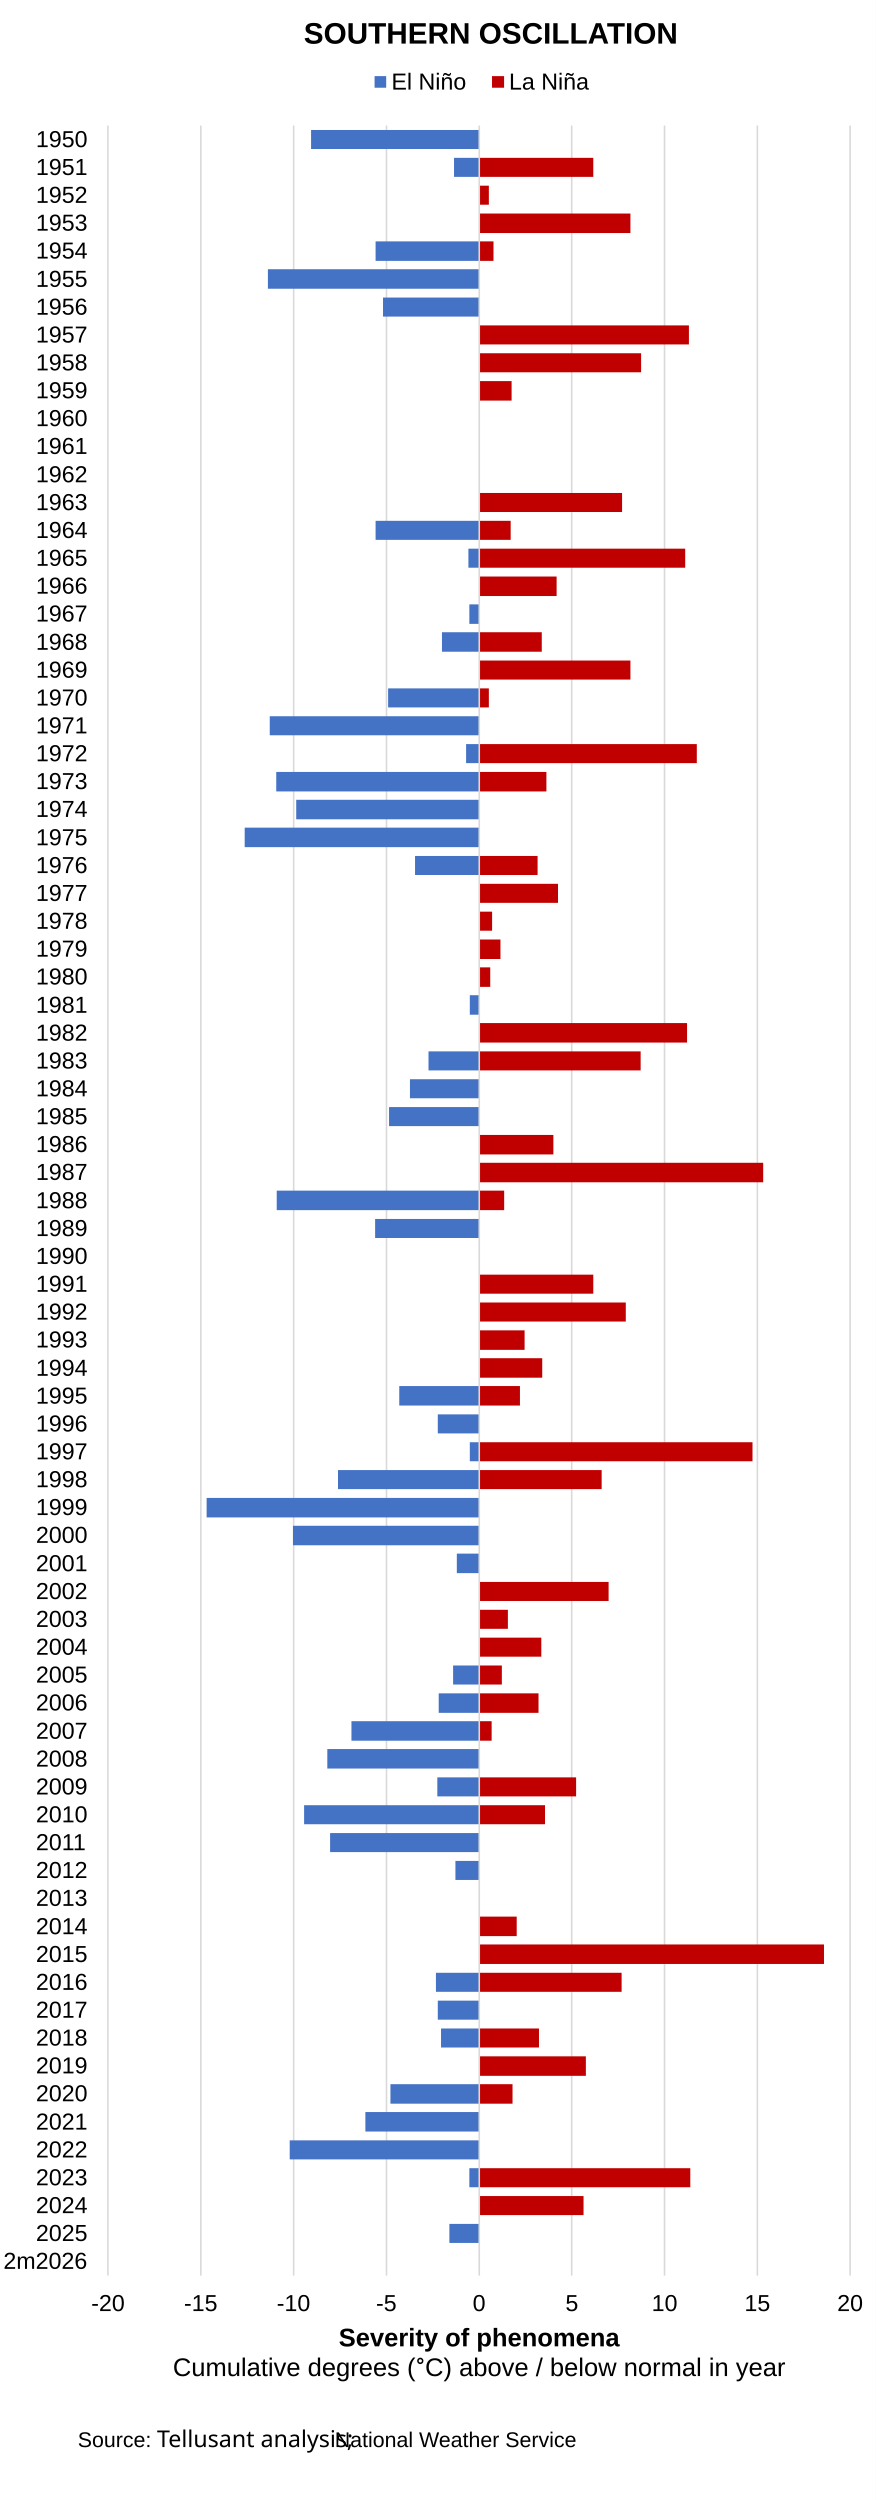
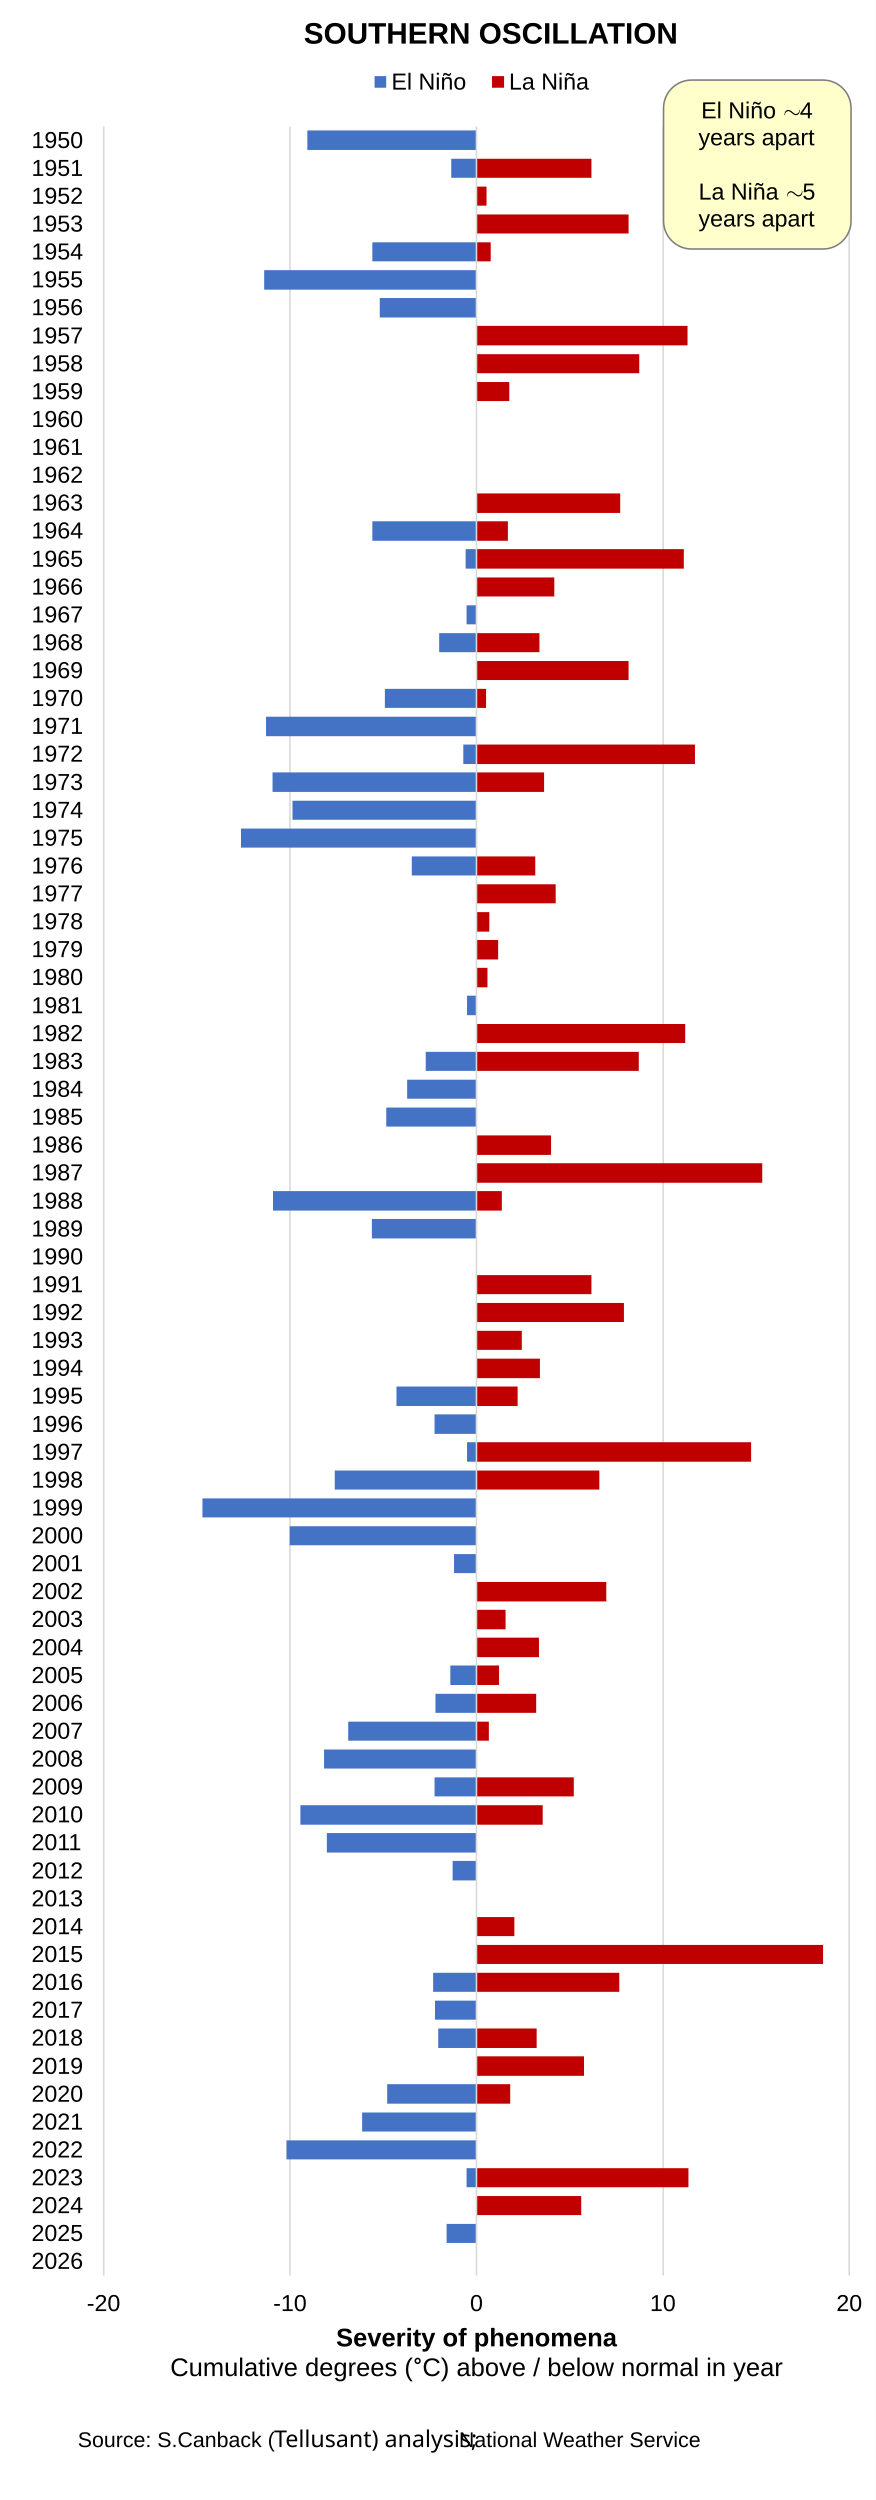
<svg xmlns="http://www.w3.org/2000/svg" width="1887" height="5386" xml:space="preserve" overflow="hidden">
  <defs>
    <clipPath id="clip0">
      <rect x="4306" y="789" width="1887" height="5386" />
    </clipPath>
  </defs>
  <g clip-path="url(#clip0)" transform="translate(-4306 -789)">
    <rect x="4306" y="789" width="1887" height="5386" fill="#FFFFFF" />
    <g>
-       <path d="M4538.5 1059.5 4538.5 5691.5M4738.66 1059.5 4738.66 5691.5M4938.66 1059.5 4938.66 5691.5M5138.67 1059.5 5138.67 5691.5M5537.68 1059.5 5537.68 5691.5M5737.69 1059.5 5737.69 5691.5M5937.69 1059.5 5937.69 5691.5M6137.5 1059.5 6137.5 5691.5" stroke="#D9D9D9" stroke-width="3.438" stroke-linejoin="round" stroke-miterlimit="10" fill="none" />
-     </g>
-     <g>
-       <path d="M5563.18 5561.18 5338.18 5561.18 5338.18 5520.18 5563.18 5520.18ZM5793.19 5501.18 5338.18 5501.18 5338.18 5460.18 5793.19 5460.18ZM5410.18 5321.17 5338.18 5321.17 5338.18 5279.17 5410.18 5279.17ZM5568.18 5261.17 5338.18 5261.17 5338.18 5219.17 5568.18 5219.17ZM5467.18 5200.17 5338.18 5200.17 5338.18 5159.17 5467.18 5159.17ZM5645.19 5080.17 5338.18 5080.17 5338.18 5039.17 5645.19 5039.17ZM6081.2 5020.16 5338.18 5020.16 5338.18 4978.16 6081.2 4978.16ZM5419.18 4960.16 5338.18 4960.16 5338.18 4918.16 5419.18 4918.16ZM5480.18 4719.15 5338.18 4719.15 5338.18 4678.15 5480.18 4678.15ZM5547.18 4659.15 5338.18 4659.15 5338.18 4618.15 5547.18 4618.15ZM5365.18 4539.15 5338.18 4539.15 5338.18 4497.15 5365.18 4497.15ZM5466.18 4479.15 5338.18 4479.15 5338.18 4437.15 5466.18 4437.15ZM5387.18 4418.15 5338.18 4418.15 5338.18 4377.14 5387.18 4377.14ZM5472.18 4358.14 5338.18 4358.14 5338.18 4317.14 5472.18 4317.14ZM5400.18 4298.14 5338.18 4298.14 5338.18 4257.14 5400.18 4257.14ZM5617.18 4238.14 5338.18 4238.14 5338.18 4197.14 5617.18 4197.14ZM5602.18 3997.13 5338.18 3997.13 5338.18 3956.13 5602.18 3956.13ZM5927.19 3937.13 5338.18 3937.13 5338.18 3896.13 5927.19 3896.13ZM5426.18 3817.12 5338.18 3817.12 5338.18 3775.12 5426.18 3775.12ZM5474.18 3757.12 5338.18 3757.12 5338.18 3715.12 5474.18 3715.12ZM5436.18 3697.12 5338.18 3697.12 5338.18 3655.12 5436.18 3655.12ZM5654.19 3636.12 5338.18 3636.12 5338.18 3595.12 5654.19 3595.12ZM5584.18 3576.12 5338.18 3576.12 5338.18 3535.12 5584.18 3535.12ZM5392.18 3396.11 5338.18 3396.11 5338.18 3354.11 5392.18 3354.11ZM5950.2 3336.11 5338.18 3336.11 5338.18 3294.11 5950.2 3294.11ZM5498.18 3276.11 5338.18 3276.11 5338.18 3234.11 5498.18 3234.11ZM5686.19 3095.1 5338.18 3095.1 5338.18 3054.1 5686.19 3054.1ZM5786.19 3035.1 5338.18 3035.1 5338.18 2993.1 5786.19 2993.1ZM5362.18 2915.1 5338.18 2915.1 5338.18 2873.09 5362.18 2873.09ZM5384.18 2855.09 5338.18 2855.09 5338.18 2813.09 5384.18 2813.09ZM5366.18 2794.09 5338.18 2794.09 5338.18 2753.09 5366.18 2753.09ZM5508.18 2734.09 5338.18 2734.09 5338.18 2693.09 5508.18 2693.09ZM5464.18 2674.09 5338.18 2674.09 5338.18 2633.09 5464.18 2633.09ZM5483.18 2494.08 5338.18 2494.08 5338.18 2452.08 5483.18 2452.08ZM5807.19 2433.08 5338.18 2433.08 5338.18 2392.08 5807.19 2392.08ZM5359.18 2313.08 5338.18 2313.08 5338.18 2272.07 5359.18 2272.07ZM5664.19 2253.07 5338.18 2253.07 5338.18 2212.07 5664.19 2212.07ZM5473.18 2193.07 5338.18 2193.07 5338.18 2151.07 5473.18 2151.07ZM5505.18 2073.07 5338.18 2073.07 5338.18 2031.07 5505.18 2031.07ZM5782.19 2012.07 5338.18 2012.07 5338.18 1971.06 5782.19 1971.06ZM5406.18 1952.06 5338.18 1952.06 5338.18 1911.06 5406.18 1911.06ZM5646.19 1892.06 5338.18 1892.06 5338.18 1851.06 5646.19 1851.06ZM5408.18 1652.05 5338.18 1652.05 5338.18 1610.05 5408.18 1610.05ZM5687.19 1591.05 5338.18 1591.05 5338.18 1550.05 5687.19 1550.05ZM5790.19 1531.05 5338.18 1531.05 5338.18 1490.05 5790.19 1490.05ZM5369.18 1351.04 5338.18 1351.04 5338.18 1309.04 5369.18 1309.04ZM5664.19 1291.04 5338.18 1291.04 5338.18 1249.04 5664.19 1249.04ZM5359.18 1230.04 5338.18 1230.04 5338.18 1189.04 5359.18 1189.04ZM5584.18 1170.04 5338.18 1170.04 5338.18 1129.04 5584.18 1129.04Z" fill="#C00000" />
-     </g>
-     <g>
-       <path d="M5274.17 5621.18 5338.18 5621.18 5338.18 5580.18 5274.17 5580.18ZM5317.17 5501.18 5338.18 5501.18 5338.18 5460.18 5317.17 5460.18ZM4930.16 5441.18 5338.18 5441.18 5338.18 5400.18 4930.16 5400.18ZM5093.17 5381.18 5338.18 5381.18 5338.18 5339.18 5093.17 5339.18ZM5147.17 5321.17 5338.18 5321.17 5338.18 5279.17 5147.17 5279.17ZM5256.17 5200.17 5338.18 5200.17 5338.18 5159.17 5256.17 5159.17ZM5249.17 5140.17 5338.18 5140.17 5338.18 5099.17 5249.17 5099.17ZM5245.17 5080.17 5338.18 5080.17 5338.18 5039.17 5245.17 5039.17ZM5287.17 4839.16 5338.18 4839.16 5338.18 4798.16 5287.17 4798.16ZM5017.16 4779.16 5338.18 4779.16 5338.18 4738.16 5017.16 4738.16ZM4961.16 4719.15 5338.18 4719.15 5338.18 4678.15 4961.16 4678.15ZM5248.17 4659.15 5338.18 4659.15 5338.18 4618.15 5248.17 4618.15ZM5011.16 4599.15 5338.18 4599.15 5338.18 4557.15 5011.16 4557.15ZM5063.17 4539.15 5338.18 4539.15 5338.18 4497.15 5063.17 4497.15ZM5251.17 4479.15 5338.18 4479.15 5338.18 4437.15 5251.17 4437.15ZM5282.17 4418.15 5338.18 4418.15 5338.18 4377.14 5282.17 4377.14ZM5290.17 4178.14 5338.18 4178.14 5338.18 4136.14 5290.17 4136.14ZM4937.16 4118.14 5338.18 4118.14 5338.18 4076.13 4937.16 4076.13ZM4751.16 4058.13 5338.18 4058.13 5338.18 4016.13 4751.16 4016.13ZM5034.17 3997.13 5338.18 3997.13 5338.18 3956.13 5034.17 3956.13ZM5318.17 3937.13 5338.18 3937.13 5338.18 3896.13 5318.17 3896.13ZM5249.17 3877.13 5338.18 3877.13 5338.18 3836.13 5249.17 3836.13ZM5166.17 3817.12 5338.18 3817.12 5338.18 3775.12 5166.17 3775.12ZM5114.17 3456.11 5338.18 3456.11 5338.18 3415.11 5114.17 3415.11ZM4902.16 3396.11 5338.18 3396.11 5338.18 3354.11 4902.16 3354.11ZM5144.17 3215.11 5338.18 3215.11 5338.18 3174.1 5144.17 3174.1ZM5189.17 3155.1 5338.18 3155.1 5338.18 3114.1 5189.17 3114.1ZM5229.17 3095.1 5338.18 3095.1 5338.18 3054.1 5229.17 3054.1ZM5318.17 2975.1 5338.18 2975.1 5338.18 2933.1 5318.17 2933.1ZM5200.17 2674.09 5338.18 2674.09 5338.18 2633.09 5200.17 2633.09ZM4833.16 2614.09 5338.18 2614.09 5338.18 2572.08 4833.16 2572.08ZM4944.16 2554.08 5338.18 2554.08 5338.18 2512.08 4944.16 2512.08ZM4901.16 2494.08 5338.18 2494.08 5338.18 2452.08 4901.16 2452.08ZM5310.17 2433.08 5338.18 2433.08 5338.18 2392.08 5310.17 2392.08ZM4887.16 2373.08 5338.18 2373.08 5338.18 2332.08 4887.16 2332.08ZM5142.17 2313.08 5338.18 2313.08 5338.18 2272.07 5142.17 2272.07ZM5258.17 2193.07 5338.18 2193.07 5338.18 2151.07 5258.17 2151.07ZM5317.17 2133.07 5338.18 2133.07 5338.18 2091.07 5317.17 2091.07ZM5315.17 2012.07 5338.18 2012.07 5338.18 1971.06 5315.17 1971.06ZM5115.17 1952.06 5338.18 1952.06 5338.18 1911.06 5115.17 1911.06ZM5131.17 1471.05 5338.18 1471.05 5338.18 1430.05 5131.17 1430.05ZM4883.16 1411.05 5338.18 1411.05 5338.18 1369.04 4883.16 1369.04ZM5115.17 1351.04 5338.18 1351.04 5338.18 1309.04 5115.17 1309.04ZM5284.17 1170.04 5338.18 1170.04 5338.18 1129.04 5284.17 1129.04ZM4976.16 1110.04 5338.18 1110.04 5338.18 1069.04 4976.16 1069.04Z" fill="#4472C4" />
-     </g>
-     <g>
-       <path d="M0 0 0 4632" stroke="#D9D9D9" stroke-width="3.438" stroke-linejoin="round" stroke-miterlimit="10" fill="none" fill-rule="evenodd" transform="matrix(1 0 0 -1 5338.5 5691.5)" />
-     </g>
-     <g>
-       <text font-family="Arial,Arial_MSFontService,sans-serif" font-weight="400" font-size="50" transform="matrix(1 0 0 1 4502.49 5768)">-20</text>
-     </g>
-     <g>
-       <text font-family="Arial,Arial_MSFontService,sans-serif" font-weight="400" font-size="50" transform="matrix(1 0 0 1 4702.33 5768)">-15</text>
-     </g>
-     <g>
-       <text font-family="Arial,Arial_MSFontService,sans-serif" font-weight="400" font-size="50" transform="matrix(1 0 0 1 4902.17 5768)">-10</text>
-     </g>
-     <g>
-       <text font-family="Arial,Arial_MSFontService,sans-serif" font-weight="400" font-size="50" transform="matrix(1 0 0 1 5116.04 5768)">-5</text>
-     </g>
-     <g>
-       <text font-family="Arial,Arial_MSFontService,sans-serif" font-weight="400" font-size="50" transform="matrix(1 0 0 1 5324.28 5768)">0</text>
-     </g>
-     <g>
-       <text font-family="Arial,Arial_MSFontService,sans-serif" font-weight="400" font-size="50" transform="matrix(1 0 0 1 5524.13 5768)">5</text>
-     </g>
-     <g>
-       <text font-family="Arial,Arial_MSFontService,sans-serif" font-weight="400" font-size="50" transform="matrix(1 0 0 1 5709.94 5768)">10</text>
-     </g>
-     <g>
-       <text font-family="Arial,Arial_MSFontService,sans-serif" font-weight="400" font-size="50" transform="matrix(1 0 0 1 5909.79 5768)">15</text>
-     </g>
-     <g>
-       <text font-family="Arial,Arial_MSFontService,sans-serif" font-weight="400" font-size="50" transform="matrix(1 0 0 1 6109.63 5768)">20</text>
-     </g>
-     <g>
-       <text font-family="Arial,Arial_MSFontService,sans-serif" font-weight="400" font-size="50" transform="matrix(1 0 0 1 4313.3 5677)">2m2026</text>
-     </g>
-     <g>
-       <text font-family="Arial,Arial_MSFontService,sans-serif" font-weight="400" font-size="50" transform="matrix(1 0 0 1 4383.35 5617)">2025</text>
-     </g>
-     <g>
-       <text font-family="Arial,Arial_MSFontService,sans-serif" font-weight="400" font-size="50" transform="matrix(1 0 0 1 4383.35 5557)">2024</text>
-     </g>
-     <g>
-       <text font-family="Arial,Arial_MSFontService,sans-serif" font-weight="400" font-size="50" transform="matrix(1 0 0 1 4383.35 5497)">2023</text>
-     </g>
-     <g>
-       <text font-family="Arial,Arial_MSFontService,sans-serif" font-weight="400" font-size="50" transform="matrix(1 0 0 1 4383.35 5437)">2022</text>
-     </g>
-     <g>
-       <text font-family="Arial,Arial_MSFontService,sans-serif" font-weight="400" font-size="50" transform="matrix(1 0 0 1 4383.35 5377)">2021</text>
-     </g>
-     <g>
-       <text font-family="Arial,Arial_MSFontService,sans-serif" font-weight="400" font-size="50" transform="matrix(1 0 0 1 4383.35 5316)">2020</text>
-     </g>
-     <g>
-       <text font-family="Arial,Arial_MSFontService,sans-serif" font-weight="400" font-size="50" transform="matrix(1 0 0 1 4383.35 5256)">2019</text>
-     </g>
-     <g>
-       <text font-family="Arial,Arial_MSFontService,sans-serif" font-weight="400" font-size="50" transform="matrix(1 0 0 1 4383.35 5196)">2018</text>
-     </g>
-     <g>
-       <text font-family="Arial,Arial_MSFontService,sans-serif" font-weight="400" font-size="50" transform="matrix(1 0 0 1 4383.35 5136)">2017</text>
-     </g>
-     <g>
-       <text font-family="Arial,Arial_MSFontService,sans-serif" font-weight="400" font-size="50" transform="matrix(1 0 0 1 4383.35 5076)">2016</text>
-     </g>
-     <g>
-       <text font-family="Arial,Arial_MSFontService,sans-serif" font-weight="400" font-size="50" transform="matrix(1 0 0 1 4383.35 5016)">2015</text>
-     </g>
-     <g>
-       <text font-family="Arial,Arial_MSFontService,sans-serif" font-weight="400" font-size="50" transform="matrix(1 0 0 1 4383.35 4956)">2014</text>
-     </g>
-     <g>
-       <text font-family="Arial,Arial_MSFontService,sans-serif" font-weight="400" font-size="50" transform="matrix(1 0 0 1 4383.35 4895)">2013</text>
-     </g>
-     <g>
-       <text font-family="Arial,Arial_MSFontService,sans-serif" font-weight="400" font-size="50" transform="matrix(1 0 0 1 4383.35 4835)">2012</text>
-     </g>
-     <g>
-       <text font-family="Arial,Arial_MSFontService,sans-serif" font-weight="400" font-size="50" transform="matrix(1 0 0 1 4383.35 4775)">2011</text>
-     </g>
-     <g>
-       <text font-family="Arial,Arial_MSFontService,sans-serif" font-weight="400" font-size="50" transform="matrix(1 0 0 1 4383.35 4715)">2010</text>
-     </g>
-     <g>
-       <text font-family="Arial,Arial_MSFontService,sans-serif" font-weight="400" font-size="50" transform="matrix(1 0 0 1 4383.35 4655)">2009</text>
-     </g>
-     <g>
-       <text font-family="Arial,Arial_MSFontService,sans-serif" font-weight="400" font-size="50" transform="matrix(1 0 0 1 4383.35 4595)">2008</text>
-     </g>
-     <g>
-       <text font-family="Arial,Arial_MSFontService,sans-serif" font-weight="400" font-size="50" transform="matrix(1 0 0 1 4383.35 4535)">2007</text>
-     </g>
-     <g>
-       <text font-family="Arial,Arial_MSFontService,sans-serif" font-weight="400" font-size="50" transform="matrix(1 0 0 1 4383.35 4474)">2006</text>
-     </g>
-     <g>
-       <text font-family="Arial,Arial_MSFontService,sans-serif" font-weight="400" font-size="50" transform="matrix(1 0 0 1 4383.35 4414)">2005</text>
-     </g>
-     <g>
-       <text font-family="Arial,Arial_MSFontService,sans-serif" font-weight="400" font-size="50" transform="matrix(1 0 0 1 4383.35 4354)">2004</text>
-     </g>
-     <g>
-       <text font-family="Arial,Arial_MSFontService,sans-serif" font-weight="400" font-size="50" transform="matrix(1 0 0 1 4383.35 4294)">2003</text>
-     </g>
-     <g>
-       <text font-family="Arial,Arial_MSFontService,sans-serif" font-weight="400" font-size="50" transform="matrix(1 0 0 1 4383.35 4234)">2002</text>
-     </g>
-     <g>
-       <text font-family="Arial,Arial_MSFontService,sans-serif" font-weight="400" font-size="50" transform="matrix(1 0 0 1 4383.35 4174)">2001</text>
-     </g>
-     <g>
-       <text font-family="Arial,Arial_MSFontService,sans-serif" font-weight="400" font-size="50" transform="matrix(1 0 0 1 4383.35 4113)">2000</text>
-     </g>
-     <g>
-       <text font-family="Arial,Arial_MSFontService,sans-serif" font-weight="400" font-size="50" transform="matrix(1 0 0 1 4383.35 4053)">1999</text>
-     </g>
-     <g>
-       <text font-family="Arial,Arial_MSFontService,sans-serif" font-weight="400" font-size="50" transform="matrix(1 0 0 1 4383.35 3993)">1998</text>
-     </g>
-     <g>
-       <text font-family="Arial,Arial_MSFontService,sans-serif" font-weight="400" font-size="50" transform="matrix(1 0 0 1 4383.35 3933)">1997</text>
-     </g>
-     <g>
-       <text font-family="Arial,Arial_MSFontService,sans-serif" font-weight="400" font-size="50" transform="matrix(1 0 0 1 4383.35 3873)">1996</text>
-     </g>
-     <g>
-       <text font-family="Arial,Arial_MSFontService,sans-serif" font-weight="400" font-size="50" transform="matrix(1 0 0 1 4383.35 3813)">1995</text>
-     </g>
-     <g>
-       <text font-family="Arial,Arial_MSFontService,sans-serif" font-weight="400" font-size="50" transform="matrix(1 0 0 1 4383.35 3753)">1994</text>
-     </g>
-     <g>
-       <text font-family="Arial,Arial_MSFontService,sans-serif" font-weight="400" font-size="50" transform="matrix(1 0 0 1 4383.35 3692)">1993</text>
-     </g>
-     <g>
-       <text font-family="Arial,Arial_MSFontService,sans-serif" font-weight="400" font-size="50" transform="matrix(1 0 0 1 4383.35 3632)">1992</text>
-     </g>
-     <g>
-       <text font-family="Arial,Arial_MSFontService,sans-serif" font-weight="400" font-size="50" transform="matrix(1 0 0 1 4383.35 3572)">1991</text>
-     </g>
-     <g>
-       <text font-family="Arial,Arial_MSFontService,sans-serif" font-weight="400" font-size="50" transform="matrix(1 0 0 1 4383.35 3512)">1990</text>
-     </g>
-     <g>
-       <text font-family="Arial,Arial_MSFontService,sans-serif" font-weight="400" font-size="50" transform="matrix(1 0 0 1 4383.35 3452)">1989</text>
-     </g>
-     <g>
-       <text font-family="Arial,Arial_MSFontService,sans-serif" font-weight="400" font-size="50" transform="matrix(1 0 0 1 4383.35 3392)">1988</text>
-     </g>
-     <g>
-       <text font-family="Arial,Arial_MSFontService,sans-serif" font-weight="400" font-size="50" transform="matrix(1 0 0 1 4383.35 3331)">1987</text>
-     </g>
-     <g>
-       <text font-family="Arial,Arial_MSFontService,sans-serif" font-weight="400" font-size="50" transform="matrix(1 0 0 1 4383.35 3271)">1986</text>
-     </g>
-     <g>
-       <text font-family="Arial,Arial_MSFontService,sans-serif" font-weight="400" font-size="50" transform="matrix(1 0 0 1 4383.35 3211)">1985</text>
-     </g>
-     <g>
-       <text font-family="Arial,Arial_MSFontService,sans-serif" font-weight="400" font-size="50" transform="matrix(1 0 0 1 4383.35 3151)">1984</text>
-     </g>
-     <g>
-       <text font-family="Arial,Arial_MSFontService,sans-serif" font-weight="400" font-size="50" transform="matrix(1 0 0 1 4383.35 3091)">1983</text>
-     </g>
-     <g>
-       <text font-family="Arial,Arial_MSFontService,sans-serif" font-weight="400" font-size="50" transform="matrix(1 0 0 1 4383.35 3031)">1982</text>
-     </g>
-     <g>
-       <text font-family="Arial,Arial_MSFontService,sans-serif" font-weight="400" font-size="50" transform="matrix(1 0 0 1 4383.35 2971)">1981</text>
-     </g>
-     <g>
-       <text font-family="Arial,Arial_MSFontService,sans-serif" font-weight="400" font-size="50" transform="matrix(1 0 0 1 4383.35 2910)">1980</text>
-     </g>
-     <g>
-       <text font-family="Arial,Arial_MSFontService,sans-serif" font-weight="400" font-size="50" transform="matrix(1 0 0 1 4383.35 2850)">1979</text>
-     </g>
-     <g>
-       <text font-family="Arial,Arial_MSFontService,sans-serif" font-weight="400" font-size="50" transform="matrix(1 0 0 1 4383.35 2790)">1978</text>
-     </g>
-     <g>
-       <text font-family="Arial,Arial_MSFontService,sans-serif" font-weight="400" font-size="50" transform="matrix(1 0 0 1 4383.35 2730)">1977</text>
-     </g>
-     <g>
-       <text font-family="Arial,Arial_MSFontService,sans-serif" font-weight="400" font-size="50" transform="matrix(1 0 0 1 4383.35 2670)">1976</text>
-     </g>
-     <g>
-       <text font-family="Arial,Arial_MSFontService,sans-serif" font-weight="400" font-size="50" transform="matrix(1 0 0 1 4383.35 2610)">1975</text>
-     </g>
-     <g>
-       <text font-family="Arial,Arial_MSFontService,sans-serif" font-weight="400" font-size="50" transform="matrix(1 0 0 1 4383.35 2549)">1974</text>
-     </g>
-     <g>
-       <text font-family="Arial,Arial_MSFontService,sans-serif" font-weight="400" font-size="50" transform="matrix(1 0 0 1 4383.35 2489)">1973</text>
-     </g>
-     <g>
-       <text font-family="Arial,Arial_MSFontService,sans-serif" font-weight="400" font-size="50" transform="matrix(1 0 0 1 4383.35 2429)">1972</text>
-     </g>
-     <g>
-       <text font-family="Arial,Arial_MSFontService,sans-serif" font-weight="400" font-size="50" transform="matrix(1 0 0 1 4383.35 2369)">1971</text>
-     </g>
-     <g>
-       <text font-family="Arial,Arial_MSFontService,sans-serif" font-weight="400" font-size="50" transform="matrix(1 0 0 1 4383.35 2309)">1970</text>
-     </g>
-     <g>
-       <text font-family="Arial,Arial_MSFontService,sans-serif" font-weight="400" font-size="50" transform="matrix(1 0 0 1 4383.35 2249)">1969</text>
-     </g>
-     <g>
-       <text font-family="Arial,Arial_MSFontService,sans-serif" font-weight="400" font-size="50" transform="matrix(1 0 0 1 4383.35 2189)">1968</text>
-     </g>
-     <g>
-       <text font-family="Arial,Arial_MSFontService,sans-serif" font-weight="400" font-size="50" transform="matrix(1 0 0 1 4383.35 2128)">1967</text>
-     </g>
-     <g>
-       <text font-family="Arial,Arial_MSFontService,sans-serif" font-weight="400" font-size="50" transform="matrix(1 0 0 1 4383.35 2068)">1966</text>
-     </g>
-     <g>
-       <text font-family="Arial,Arial_MSFontService,sans-serif" font-weight="400" font-size="50" transform="matrix(1 0 0 1 4383.35 2008)">1965</text>
-     </g>
-     <g>
-       <text font-family="Arial,Arial_MSFontService,sans-serif" font-weight="400" font-size="50" transform="matrix(1 0 0 1 4383.35 1948)">1964</text>
-     </g>
-     <g>
-       <text font-family="Arial,Arial_MSFontService,sans-serif" font-weight="400" font-size="50" transform="matrix(1 0 0 1 4383.35 1888)">1963</text>
-     </g>
-     <g>
-       <text font-family="Arial,Arial_MSFontService,sans-serif" font-weight="400" font-size="50" transform="matrix(1 0 0 1 4383.35 1828)">1962</text>
-     </g>
-     <g>
-       <text font-family="Arial,Arial_MSFontService,sans-serif" font-weight="400" font-size="50" transform="matrix(1 0 0 1 4383.35 1767)">1961</text>
-     </g>
-     <g>
-       <text font-family="Arial,Arial_MSFontService,sans-serif" font-weight="400" font-size="50" transform="matrix(1 0 0 1 4383.35 1707)">1960</text>
-     </g>
-     <g>
-       <text font-family="Arial,Arial_MSFontService,sans-serif" font-weight="400" font-size="50" transform="matrix(1 0 0 1 4383.35 1647)">1959</text>
-     </g>
-     <g>
-       <text font-family="Arial,Arial_MSFontService,sans-serif" font-weight="400" font-size="50" transform="matrix(1 0 0 1 4383.35 1587)">1958</text>
-     </g>
-     <g>
-       <text font-family="Arial,Arial_MSFontService,sans-serif" font-weight="400" font-size="50" transform="matrix(1 0 0 1 4383.35 1527)">1957</text>
-     </g>
-     <g>
-       <text font-family="Arial,Arial_MSFontService,sans-serif" font-weight="400" font-size="50" transform="matrix(1 0 0 1 4383.35 1467)">1956</text>
-     </g>
-     <g>
-       <text font-family="Arial,Arial_MSFontService,sans-serif" font-weight="400" font-size="50" transform="matrix(1 0 0 1 4383.35 1407)">1955</text>
-     </g>
-     <g>
-       <text font-family="Arial,Arial_MSFontService,sans-serif" font-weight="400" font-size="50" transform="matrix(1 0 0 1 4383.35 1346)">1954</text>
-     </g>
-     <g>
-       <text font-family="Arial,Arial_MSFontService,sans-serif" font-weight="400" font-size="50" transform="matrix(1 0 0 1 4383.35 1286)">1953</text>
-     </g>
-     <g>
-       <text font-family="Arial,Arial_MSFontService,sans-serif" font-weight="400" font-size="50" transform="matrix(1 0 0 1 4383.35 1226)">1952</text>
-     </g>
-     <g>
-       <text font-family="Arial,Arial_MSFontService,sans-serif" font-weight="400" font-size="50" transform="matrix(1 0 0 1 4383.35 1166)">1951</text>
-     </g>
-     <g>
-       <text font-family="Arial,Arial_MSFontService,sans-serif" font-weight="400" font-size="50" transform="matrix(1 0 0 1 4383.35 1106)">1950</text>
-     </g>
-     <g>
-       <text font-family="Arial,Arial_MSFontService,sans-serif" font-weight="700" font-size="55" transform="matrix(1 0 0 1 5035.7 5844)">Severity of phenomena</text>
-     </g>
-     <g>
-       <text font-family="Arial,Arial_MSFontService,sans-serif" font-weight="400" font-size="55" transform="matrix(1 0 0 1 4678.39 5908)">Cumulative degrees (</text>
-     </g>
-     <g>
-       <text font-family="Roboto,Roboto_MSFontService,sans-serif" font-weight="400" font-size="55" transform="matrix(1 0 0 1 5201.16 5908)">°</text>
-     </g>
-     <g>
-       <text font-family="Arial,Arial_MSFontService,sans-serif" font-weight="400" font-size="55" transform="matrix(1 0 0 1 5221.7 5908)">C) above / below normal in year</text>
+       <path d="M4529.5 1061.5 4529.5 5691.5M4930.66 1061.5 4930.66 5691.5M5734.69 1061.5 5734.69 5691.5M6135.5 1061.5 6135.5 5691.5" stroke="#D9D9D9" stroke-width="3.438" stroke-linejoin="round" stroke-miterlimit="10" fill="none" />
+     </g>
+     <g>
+       <path d="M5558.18 5561.18 5332.17 5561.18 5332.17 5520.18 5558.18 5520.18ZM5789.19 5501.18 5332.17 5501.18 5332.17 5460.18 5789.19 5460.18ZM5405.18 5321.17 5332.17 5321.17 5332.17 5279.17 5405.18 5279.17ZM5564.18 5261.17 5332.17 5261.17 5332.17 5219.17 5564.18 5219.17ZM5462.18 5201.17 5332.17 5201.17 5332.17 5159.17 5462.18 5159.17ZM5640.19 5080.17 5332.17 5080.17 5332.17 5039.17 5640.19 5039.17ZM6079.2 5020.16 5332.17 5020.16 5332.17 4979.16 6079.2 4979.16ZM5414.18 4960.16 5332.17 4960.16 5332.17 4919.16 5414.18 4919.16ZM5475.18 4720.15 5332.17 4720.15 5332.17 4678.15 5475.18 4678.15ZM5542.18 4659.15 5332.17 4659.15 5332.17 4618.15 5542.18 4618.15ZM5359.18 4539.15 5332.17 4539.15 5332.17 4498.15 5359.18 4498.15ZM5461.18 4479.15 5332.17 4479.15 5332.17 4438.15 5461.18 4438.15ZM5381.18 4419.15 5332.17 4419.15 5332.17 4377.14 5381.18 4377.14ZM5467.18 4359.14 5332.17 4359.14 5332.17 4317.14 5467.18 4317.14ZM5395.18 4299.14 5332.17 4299.14 5332.17 4257.14 5395.18 4257.14ZM5612.18 4239.14 5332.17 4239.14 5332.17 4197.14 5612.18 4197.14ZM5597.18 3998.13 5332.17 3998.13 5332.17 3957.13 5597.18 3957.13ZM5924.19 3938.13 5332.17 3938.13 5332.17 3896.13 5924.19 3896.13ZM5421.18 3818.12 5332.17 3818.12 5332.17 3776.12 5421.18 3776.12ZM5469.18 3758.12 5332.17 3758.12 5332.17 3716.12 5469.18 3716.12ZM5430.18 3697.12 5332.17 3697.12 5332.17 3656.12 5430.18 3656.12ZM5650.19 3637.12 5332.17 3637.12 5332.17 3596.12 5650.19 3596.12ZM5580.18 3577.12 5332.17 3577.12 5332.17 3536.12 5580.18 3536.12ZM5387.18 3397.11 5332.17 3397.11 5332.17 3355.11 5387.18 3355.11ZM5948.2 3337.11 5332.17 3337.11 5332.17 3295.11 5948.2 3295.11ZM5493.18 3277.11 5332.17 3277.11 5332.17 3235.11 5493.18 3235.11ZM5682.19 3096.1 5332.17 3096.1 5332.17 3055.1 5682.19 3055.1ZM5782.19 3036.1 5332.17 3036.1 5332.17 2995.1 5782.19 2995.1ZM5356.18 2916.1 5332.17 2916.1 5332.17 2874.09 5356.18 2874.09ZM5379.18 2856.09 5332.17 2856.09 5332.17 2814.09 5379.18 2814.09ZM5360.18 2796.09 5332.17 2796.09 5332.17 2754.09 5360.18 2754.09ZM5503.18 2735.09 5332.17 2735.09 5332.17 2694.09 5503.18 2694.09ZM5459.18 2675.09 5332.17 2675.09 5332.17 2634.09 5459.18 2634.09ZM5478.18 2495.08 5332.17 2495.08 5332.17 2453.08 5478.18 2453.08ZM5803.19 2435.08 5332.17 2435.08 5332.17 2393.08 5803.19 2393.08ZM5353.18 2314.08 5332.17 2314.08 5332.17 2273.07 5353.18 2273.07ZM5660.19 2254.07 5332.17 2254.07 5332.17 2213.07 5660.19 2213.07ZM5468.18 2194.07 5332.17 2194.07 5332.17 2153.07 5468.18 2153.07ZM5500.18 2074.07 5332.17 2074.07 5332.17 2033.07 5500.18 2033.07ZM5779.19 2014.07 5332.17 2014.07 5332.17 1972.06 5779.19 1972.06ZM5400.18 1954.06 5332.17 1954.06 5332.17 1912.06 5400.18 1912.06ZM5642.19 1894.06 5332.17 1894.06 5332.17 1852.06 5642.19 1852.06ZM5403.18 1653.05 5332.17 1653.05 5332.17 1612.05 5403.18 1612.05ZM5683.19 1593.05 5332.17 1593.05 5332.17 1552.05 5683.19 1552.05ZM5787.19 1533.05 5332.17 1533.05 5332.17 1491.05 5787.19 1491.05ZM5363.18 1352.04 5332.17 1352.04 5332.17 1311.04 5363.18 1311.04ZM5660.19 1292.04 5332.17 1292.04 5332.17 1251.04 5660.19 1251.04ZM5354.18 1232.04 5332.17 1232.04 5332.17 1191.04 5354.18 1191.04ZM5580.18 1172.04 5332.17 1172.04 5332.17 1131.04 5580.18 1131.04Z" fill="#C00000" />
+     </g>
+     <g>
+       <path d="M5268.17 5621.18 5332.17 5621.18 5332.17 5580.18 5268.17 5580.18ZM5311.17 5501.18 5332.17 5501.18 5332.17 5460.18 5311.17 5460.18ZM4923.16 5441.18 5332.17 5441.18 5332.17 5400.18 4923.16 5400.18ZM5086.17 5381.18 5332.17 5381.18 5332.17 5340.17 5086.17 5340.17ZM5140.17 5321.17 5332.17 5321.17 5332.17 5279.17 5140.17 5279.17ZM5250.17 5201.17 5332.17 5201.17 5332.17 5159.17 5250.17 5159.17ZM5243.17 5140.17 5332.17 5140.17 5332.17 5099.17 5243.17 5099.17ZM5239.17 5080.17 5332.17 5080.17 5332.17 5039.17 5239.17 5039.17ZM5281.17 4840.16 5332.17 4840.16 5332.17 4798.16 5281.17 4798.16ZM5010.16 4780.16 5332.17 4780.16 5332.17 4738.16 5010.16 4738.16ZM4953.16 4720.15 5332.17 4720.15 5332.17 4678.15 4953.16 4678.15ZM5242.17 4659.15 5332.17 4659.15 5332.17 4618.15 5242.17 4618.15ZM5004.16 4599.15 5332.17 4599.15 5332.17 4558.15 5004.16 4558.15ZM5056.17 4539.15 5332.17 4539.15 5332.17 4498.15 5056.17 4498.15ZM5244.17 4479.15 5332.17 4479.15 5332.17 4438.15 5244.17 4438.15ZM5276.17 4419.15 5332.17 4419.15 5332.17 4377.14 5276.17 4377.14ZM5284.17 4178.14 5332.17 4178.14 5332.17 4137.14 5284.17 4137.14ZM4930.16 4118.14 5332.17 4118.14 5332.17 4077.13 4930.16 4077.13ZM4742.16 4058.13 5332.17 4058.13 5332.17 4017.13 4742.16 4017.13ZM5027.17 3998.13 5332.17 3998.13 5332.17 3957.13 5027.17 3957.13ZM5312.17 3938.13 5332.17 3938.13 5332.17 3896.13 5312.17 3896.13ZM5242.17 3878.13 5332.17 3878.13 5332.17 3836.13 5242.17 3836.13ZM5160.17 3818.12 5332.17 3818.12 5332.17 3776.12 5160.17 3776.12ZM5107.17 3457.11 5332.17 3457.11 5332.17 3415.11 5107.17 3415.11ZM4894.16 3397.11 5332.17 3397.11 5332.17 3355.11 4894.16 3355.11ZM5138.17 3216.11 5332.17 3216.11 5332.17 3175.1 5138.17 3175.1ZM5183.17 3156.1 5332.17 3156.1 5332.17 3115.1 5183.17 3115.1ZM5223.17 3096.1 5332.17 3096.1 5332.17 3055.1 5223.17 3055.1ZM5312.17 2976.1 5332.17 2976.1 5332.17 2934.1 5312.17 2934.1ZM5193.17 2675.09 5332.17 2675.09 5332.17 2634.09 5193.17 2634.09ZM4825.16 2615.09 5332.17 2615.09 5332.17 2574.08 4825.16 2574.08ZM4936.16 2555.08 5332.17 2555.08 5332.17 2514.08 4936.16 2514.08ZM4893.16 2495.08 5332.17 2495.08 5332.17 2453.08 4893.16 2453.08ZM5304.17 2435.08 5332.17 2435.08 5332.17 2393.08 5304.17 2393.08ZM4879.16 2375.08 5332.17 2375.08 5332.17 2333.08 4879.16 2333.08ZM5135.17 2314.08 5332.17 2314.08 5332.17 2273.07 5135.17 2273.07ZM5252.17 2194.07 5332.17 2194.07 5332.17 2153.07 5252.17 2153.07ZM5311.17 2134.07 5332.17 2134.07 5332.17 2093.07 5311.17 2093.07ZM5309.17 2014.07 5332.17 2014.07 5332.17 1972.06 5309.17 1972.06ZM5108.17 1954.06 5332.17 1954.06 5332.17 1912.06 5108.17 1912.06ZM5124.17 1473.05 5332.17 1473.05 5332.17 1431.05 5124.17 1431.05ZM4875.16 1413.05 5332.17 1413.05 5332.17 1371.04 4875.16 1371.04ZM5108.17 1352.04 5332.17 1352.04 5332.17 1311.04 5108.17 1311.04ZM5278.17 1172.04 5332.17 1172.04 5332.17 1131.04 5278.17 1131.04ZM4968.16 1112.04 5332.17 1112.04 5332.17 1070.04 4968.16 1070.04Z" fill="#4472C4" />
+     </g>
+     <g>
+       <path d="M0 0 0 4630" stroke="#D9D9D9" stroke-width="3.438" stroke-linejoin="round" stroke-miterlimit="10" fill="none" fill-rule="evenodd" transform="matrix(1 0 0 -1 5332.5 5691.5)" />
+     </g>
+     <g>
+       <text font-family="Arial,Arial_MSFontService,sans-serif" font-weight="400" font-size="50" transform="matrix(1 0 0 1 4492.95 5768)">-20</text>
+     </g>
+     <g>
+       <text font-family="Arial,Arial_MSFontService,sans-serif" font-weight="400" font-size="50" transform="matrix(1 0 0 1 4894.56 5768)">-10</text>
+     </g>
+     <g>
+       <text font-family="Arial,Arial_MSFontService,sans-serif" font-weight="400" font-size="50" transform="matrix(1 0 0 1 5318.59 5768)">0</text>
+     </g>
+     <g>
+       <text font-family="Arial,Arial_MSFontService,sans-serif" font-weight="400" font-size="50" transform="matrix(1 0 0 1 5706.18 5768)">10</text>
+     </g>
+     <g>
+       <text font-family="Arial,Arial_MSFontService,sans-serif" font-weight="400" font-size="50" transform="matrix(1 0 0 1 6107.79 5768)">20</text>
+     </g>
+     <g>
+       <text font-family="Arial,Arial_MSFontService,sans-serif" font-weight="400" font-size="50" transform="matrix(1 0 0 1 4373.82 5677)">2026</text>
+     </g>
+     <g>
+       <text font-family="Arial,Arial_MSFontService,sans-serif" font-weight="400" font-size="50" transform="matrix(1 0 0 1 4373.82 5617)">2025</text>
+     </g>
+     <g>
+       <text font-family="Arial,Arial_MSFontService,sans-serif" font-weight="400" font-size="50" transform="matrix(1 0 0 1 4373.82 5557)">2024</text>
+     </g>
+     <g>
+       <text font-family="Arial,Arial_MSFontService,sans-serif" font-weight="400" font-size="50" transform="matrix(1 0 0 1 4373.82 5497)">2023</text>
+     </g>
+     <g>
+       <text font-family="Arial,Arial_MSFontService,sans-serif" font-weight="400" font-size="50" transform="matrix(1 0 0 1 4373.82 5437)">2022</text>
+     </g>
+     <g>
+       <text font-family="Arial,Arial_MSFontService,sans-serif" font-weight="400" font-size="50" transform="matrix(1 0 0 1 4373.82 5377)">2021</text>
+     </g>
+     <g>
+       <text font-family="Arial,Arial_MSFontService,sans-serif" font-weight="400" font-size="50" transform="matrix(1 0 0 1 4373.82 5317)">2020</text>
+     </g>
+     <g>
+       <text font-family="Arial,Arial_MSFontService,sans-serif" font-weight="400" font-size="50" transform="matrix(1 0 0 1 4373.82 5257)">2019</text>
+     </g>
+     <g>
+       <text font-family="Arial,Arial_MSFontService,sans-serif" font-weight="400" font-size="50" transform="matrix(1 0 0 1 4373.82 5196)">2018</text>
+     </g>
+     <g>
+       <text font-family="Arial,Arial_MSFontService,sans-serif" font-weight="400" font-size="50" transform="matrix(1 0 0 1 4373.82 5136)">2017</text>
+     </g>
+     <g>
+       <text font-family="Arial,Arial_MSFontService,sans-serif" font-weight="400" font-size="50" transform="matrix(1 0 0 1 4373.82 5076)">2016</text>
+     </g>
+     <g>
+       <text font-family="Arial,Arial_MSFontService,sans-serif" font-weight="400" font-size="50" transform="matrix(1 0 0 1 4373.82 5016)">2015</text>
+     </g>
+     <g>
+       <text font-family="Arial,Arial_MSFontService,sans-serif" font-weight="400" font-size="50" transform="matrix(1 0 0 1 4373.82 4956)">2014</text>
+     </g>
+     <g>
+       <text font-family="Arial,Arial_MSFontService,sans-serif" font-weight="400" font-size="50" transform="matrix(1 0 0 1 4373.82 4896)">2013</text>
+     </g>
+     <g>
+       <text font-family="Arial,Arial_MSFontService,sans-serif" font-weight="400" font-size="50" transform="matrix(1 0 0 1 4373.82 4836)">2012</text>
+     </g>
+     <g>
+       <text font-family="Arial,Arial_MSFontService,sans-serif" font-weight="400" font-size="50" transform="matrix(1 0 0 1 4373.82 4775)">2011</text>
+     </g>
+     <g>
+       <text font-family="Arial,Arial_MSFontService,sans-serif" font-weight="400" font-size="50" transform="matrix(1 0 0 1 4373.82 4715)">2010</text>
+     </g>
+     <g>
+       <text font-family="Arial,Arial_MSFontService,sans-serif" font-weight="400" font-size="50" transform="matrix(1 0 0 1 4373.82 4655)">2009</text>
+     </g>
+     <g>
+       <text font-family="Arial,Arial_MSFontService,sans-serif" font-weight="400" font-size="50" transform="matrix(1 0 0 1 4373.82 4595)">2008</text>
+     </g>
+     <g>
+       <text font-family="Arial,Arial_MSFontService,sans-serif" font-weight="400" font-size="50" transform="matrix(1 0 0 1 4373.82 4535)">2007</text>
+     </g>
+     <g>
+       <text font-family="Arial,Arial_MSFontService,sans-serif" font-weight="400" font-size="50" transform="matrix(1 0 0 1 4373.82 4475)">2006</text>
+     </g>
+     <g>
+       <text font-family="Arial,Arial_MSFontService,sans-serif" font-weight="400" font-size="50" transform="matrix(1 0 0 1 4373.82 4415)">2005</text>
+     </g>
+     <g>
+       <text font-family="Arial,Arial_MSFontService,sans-serif" font-weight="400" font-size="50" transform="matrix(1 0 0 1 4373.82 4355)">2004</text>
+     </g>
+     <g>
+       <text font-family="Arial,Arial_MSFontService,sans-serif" font-weight="400" font-size="50" transform="matrix(1 0 0 1 4373.82 4294)">2003</text>
+     </g>
+     <g>
+       <text font-family="Arial,Arial_MSFontService,sans-serif" font-weight="400" font-size="50" transform="matrix(1 0 0 1 4373.82 4234)">2002</text>
+     </g>
+     <g>
+       <text font-family="Arial,Arial_MSFontService,sans-serif" font-weight="400" font-size="50" transform="matrix(1 0 0 1 4373.82 4174)">2001</text>
+     </g>
+     <g>
+       <text font-family="Arial,Arial_MSFontService,sans-serif" font-weight="400" font-size="50" transform="matrix(1 0 0 1 4373.82 4114)">2000</text>
+     </g>
+     <g>
+       <text font-family="Arial,Arial_MSFontService,sans-serif" font-weight="400" font-size="50" transform="matrix(1 0 0 1 4373.82 4054)">1999</text>
+     </g>
+     <g>
+       <text font-family="Arial,Arial_MSFontService,sans-serif" font-weight="400" font-size="50" transform="matrix(1 0 0 1 4373.82 3994)">1998</text>
+     </g>
+     <g>
+       <text font-family="Arial,Arial_MSFontService,sans-serif" font-weight="400" font-size="50" transform="matrix(1 0 0 1 4373.82 3934)">1997</text>
+     </g>
+     <g>
+       <text font-family="Arial,Arial_MSFontService,sans-serif" font-weight="400" font-size="50" transform="matrix(1 0 0 1 4373.82 3874)">1996</text>
+     </g>
+     <g>
+       <text font-family="Arial,Arial_MSFontService,sans-serif" font-weight="400" font-size="50" transform="matrix(1 0 0 1 4373.82 3813)">1995</text>
+     </g>
+     <g>
+       <text font-family="Arial,Arial_MSFontService,sans-serif" font-weight="400" font-size="50" transform="matrix(1 0 0 1 4373.82 3753)">1994</text>
+     </g>
+     <g>
+       <text font-family="Arial,Arial_MSFontService,sans-serif" font-weight="400" font-size="50" transform="matrix(1 0 0 1 4373.82 3693)">1993</text>
+     </g>
+     <g>
+       <text font-family="Arial,Arial_MSFontService,sans-serif" font-weight="400" font-size="50" transform="matrix(1 0 0 1 4373.82 3633)">1992</text>
+     </g>
+     <g>
+       <text font-family="Arial,Arial_MSFontService,sans-serif" font-weight="400" font-size="50" transform="matrix(1 0 0 1 4373.82 3573)">1991</text>
+     </g>
+     <g>
+       <text font-family="Arial,Arial_MSFontService,sans-serif" font-weight="400" font-size="50" transform="matrix(1 0 0 1 4373.82 3513)">1990</text>
+     </g>
+     <g>
+       <text font-family="Arial,Arial_MSFontService,sans-serif" font-weight="400" font-size="50" transform="matrix(1 0 0 1 4373.82 3453)">1989</text>
+     </g>
+     <g>
+       <text font-family="Arial,Arial_MSFontService,sans-serif" font-weight="400" font-size="50" transform="matrix(1 0 0 1 4373.82 3393)">1988</text>
+     </g>
+     <g>
+       <text font-family="Arial,Arial_MSFontService,sans-serif" font-weight="400" font-size="50" transform="matrix(1 0 0 1 4373.82 3332)">1987</text>
+     </g>
+     <g>
+       <text font-family="Arial,Arial_MSFontService,sans-serif" font-weight="400" font-size="50" transform="matrix(1 0 0 1 4373.82 3272)">1986</text>
+     </g>
+     <g>
+       <text font-family="Arial,Arial_MSFontService,sans-serif" font-weight="400" font-size="50" transform="matrix(1 0 0 1 4373.82 3212)">1985</text>
+     </g>
+     <g>
+       <text font-family="Arial,Arial_MSFontService,sans-serif" font-weight="400" font-size="50" transform="matrix(1 0 0 1 4373.82 3152)">1984</text>
+     </g>
+     <g>
+       <text font-family="Arial,Arial_MSFontService,sans-serif" font-weight="400" font-size="50" transform="matrix(1 0 0 1 4373.82 3092)">1983</text>
+     </g>
+     <g>
+       <text font-family="Arial,Arial_MSFontService,sans-serif" font-weight="400" font-size="50" transform="matrix(1 0 0 1 4373.82 3032)">1982</text>
+     </g>
+     <g>
+       <text font-family="Arial,Arial_MSFontService,sans-serif" font-weight="400" font-size="50" transform="matrix(1 0 0 1 4373.82 2972)">1981</text>
+     </g>
+     <g>
+       <text font-family="Arial,Arial_MSFontService,sans-serif" font-weight="400" font-size="50" transform="matrix(1 0 0 1 4373.82 2911)">1980</text>
+     </g>
+     <g>
+       <text font-family="Arial,Arial_MSFontService,sans-serif" font-weight="400" font-size="50" transform="matrix(1 0 0 1 4373.82 2851)">1979</text>
+     </g>
+     <g>
+       <text font-family="Arial,Arial_MSFontService,sans-serif" font-weight="400" font-size="50" transform="matrix(1 0 0 1 4373.82 2791)">1978</text>
+     </g>
+     <g>
+       <text font-family="Arial,Arial_MSFontService,sans-serif" font-weight="400" font-size="50" transform="matrix(1 0 0 1 4373.82 2731)">1977</text>
+     </g>
+     <g>
+       <text font-family="Arial,Arial_MSFontService,sans-serif" font-weight="400" font-size="50" transform="matrix(1 0 0 1 4373.82 2671)">1976</text>
+     </g>
+     <g>
+       <text font-family="Arial,Arial_MSFontService,sans-serif" font-weight="400" font-size="50" transform="matrix(1 0 0 1 4373.82 2611)">1975</text>
+     </g>
+     <g>
+       <text font-family="Arial,Arial_MSFontService,sans-serif" font-weight="400" font-size="50" transform="matrix(1 0 0 1 4373.82 2551)">1974</text>
+     </g>
+     <g>
+       <text font-family="Arial,Arial_MSFontService,sans-serif" font-weight="400" font-size="50" transform="matrix(1 0 0 1 4373.82 2491)">1973</text>
+     </g>
+     <g>
+       <text font-family="Arial,Arial_MSFontService,sans-serif" font-weight="400" font-size="50" transform="matrix(1 0 0 1 4373.82 2430)">1972</text>
+     </g>
+     <g>
+       <text font-family="Arial,Arial_MSFontService,sans-serif" font-weight="400" font-size="50" transform="matrix(1 0 0 1 4373.82 2370)">1971</text>
+     </g>
+     <g>
+       <text font-family="Arial,Arial_MSFontService,sans-serif" font-weight="400" font-size="50" transform="matrix(1 0 0 1 4373.82 2310)">1970</text>
+     </g>
+     <g>
+       <text font-family="Arial,Arial_MSFontService,sans-serif" font-weight="400" font-size="50" transform="matrix(1 0 0 1 4373.82 2250)">1969</text>
+     </g>
+     <g>
+       <text font-family="Arial,Arial_MSFontService,sans-serif" font-weight="400" font-size="50" transform="matrix(1 0 0 1 4373.82 2190)">1968</text>
+     </g>
+     <g>
+       <text font-family="Arial,Arial_MSFontService,sans-serif" font-weight="400" font-size="50" transform="matrix(1 0 0 1 4373.82 2130)">1967</text>
+     </g>
+     <g>
+       <text font-family="Arial,Arial_MSFontService,sans-serif" font-weight="400" font-size="50" transform="matrix(1 0 0 1 4373.82 2070)">1966</text>
+     </g>
+     <g>
+       <text font-family="Arial,Arial_MSFontService,sans-serif" font-weight="400" font-size="50" transform="matrix(1 0 0 1 4373.82 2010)">1965</text>
+     </g>
+     <g>
+       <text font-family="Arial,Arial_MSFontService,sans-serif" font-weight="400" font-size="50" transform="matrix(1 0 0 1 4373.82 1949)">1964</text>
+     </g>
+     <g>
+       <text font-family="Arial,Arial_MSFontService,sans-serif" font-weight="400" font-size="50" transform="matrix(1 0 0 1 4373.82 1889)">1963</text>
+     </g>
+     <g>
+       <text font-family="Arial,Arial_MSFontService,sans-serif" font-weight="400" font-size="50" transform="matrix(1 0 0 1 4373.82 1829)">1962</text>
+     </g>
+     <g>
+       <text font-family="Arial,Arial_MSFontService,sans-serif" font-weight="400" font-size="50" transform="matrix(1 0 0 1 4373.82 1769)">1961</text>
+     </g>
+     <g>
+       <text font-family="Arial,Arial_MSFontService,sans-serif" font-weight="400" font-size="50" transform="matrix(1 0 0 1 4373.82 1709)">1960</text>
+     </g>
+     <g>
+       <text font-family="Arial,Arial_MSFontService,sans-serif" font-weight="400" font-size="50" transform="matrix(1 0 0 1 4373.82 1649)">1959</text>
+     </g>
+     <g>
+       <text font-family="Arial,Arial_MSFontService,sans-serif" font-weight="400" font-size="50" transform="matrix(1 0 0 1 4373.82 1589)">1958</text>
+     </g>
+     <g>
+       <text font-family="Arial,Arial_MSFontService,sans-serif" font-weight="400" font-size="50" transform="matrix(1 0 0 1 4373.82 1529)">1957</text>
+     </g>
+     <g>
+       <text font-family="Arial,Arial_MSFontService,sans-serif" font-weight="400" font-size="50" transform="matrix(1 0 0 1 4373.82 1468)">1956</text>
+     </g>
+     <g>
+       <text font-family="Arial,Arial_MSFontService,sans-serif" font-weight="400" font-size="50" transform="matrix(1 0 0 1 4373.82 1408)">1955</text>
+     </g>
+     <g>
+       <text font-family="Arial,Arial_MSFontService,sans-serif" font-weight="400" font-size="50" transform="matrix(1 0 0 1 4373.82 1348)">1954</text>
+     </g>
+     <g>
+       <text font-family="Arial,Arial_MSFontService,sans-serif" font-weight="400" font-size="50" transform="matrix(1 0 0 1 4373.82 1288)">1953</text>
+     </g>
+     <g>
+       <text font-family="Arial,Arial_MSFontService,sans-serif" font-weight="400" font-size="50" transform="matrix(1 0 0 1 4373.82 1228)">1952</text>
+     </g>
+     <g>
+       <text font-family="Arial,Arial_MSFontService,sans-serif" font-weight="400" font-size="50" transform="matrix(1 0 0 1 4373.82 1168)">1951</text>
+     </g>
+     <g>
+       <text font-family="Arial,Arial_MSFontService,sans-serif" font-weight="400" font-size="50" transform="matrix(1 0 0 1 4373.82 1108)">1950</text>
+     </g>
+     <g>
+       <text font-family="Arial,Arial_MSFontService,sans-serif" font-weight="700" font-size="55" transform="matrix(1 0 0 1 5030.02 5844)">Severity of phenomena</text>
+     </g>
+     <g>
+       <text font-family="Arial,Arial_MSFontService,sans-serif" font-weight="400" font-size="55" transform="matrix(1 0 0 1 4672.7 5908)">Cumulative degrees (</text>
+     </g>
+     <g>
+       <text font-family="Roboto,Roboto_MSFontService,sans-serif" font-weight="400" font-size="55" transform="matrix(1 0 0 1 5195.47 5908)">°</text>
+     </g>
+     <g>
+       <text font-family="Arial,Arial_MSFontService,sans-serif" font-weight="400" font-size="55" transform="matrix(1 0 0 1 5216.01 5908)">C) above / below normal in year</text>
    </g>
    <g>
      <text font-family="Arial,Arial_MSFontService,sans-serif" font-weight="700" font-size="64" transform="matrix(1 0 0 1 4960.41 883)">SOUTHERN OSCILLATION</text>
    </g>
    <g>
      <rect x="5113" y="953" width="25" height="25" fill="#4472C4" />
    </g>
    <g>
      <text font-family="Arial,Arial_MSFontService,sans-serif" font-weight="400" font-size="50" transform="matrix(1 0 0 1 5149.28 982)">El Niño</text>
    </g>
    <g>
      <rect x="5366" y="953" width="26" height="25" fill="#C00000" />
    </g>
    <g>
      <text font-family="Arial,Arial_MSFontService,sans-serif" font-weight="400" font-size="50" transform="matrix(1 0 0 1 5402.55 982)">La Niña</text>
    </g>
    <g>
      <g>
-         <text font-family="Arial,Arial_MSFontService,sans-serif" font-weight="400" font-size="46" transform="matrix(1 0 0 1 4473.52 6061)">Source: </text>
+         <text font-family="Arial,Arial_MSFontService,sans-serif" font-weight="400" font-size="46" transform="matrix(1 0 0 1 4473.52 6061)">Source: S.Canback (</text>
      </g>
    </g>
    <g>
      <g>
-         <text font-family="Calibri,Calibri_MSFontService,sans-serif" font-weight="400" font-size="50" transform="matrix(1 0 0 1 4644.2 6061)">Tellusant analysis; </text>
+         <text font-family="Calibri,Calibri_MSFontService,sans-serif" font-weight="400" font-size="50" transform="matrix(1 0 0 1 4896.38 6061)">Tellusant) analysis; </text>
      </g>
    </g>
    <g>
      <g>
-         <text font-family="Arial,Arial_MSFontService,sans-serif" font-weight="400" font-size="46" transform="matrix(1 0 0 1 5027.21 6061)">National Weather Service</text>
+         <text font-family="Arial,Arial_MSFontService,sans-serif" font-weight="400" font-size="46" transform="matrix(1 0 0 1 5294.67 6061)">National Weather Service</text>
      </g>
+     </g>
+     <path d="M5735.5 1022.17C5735.5 988.662 5762.66 961.5 5796.17 961.5L6078.83 961.5C6112.34 961.5 6139.5 988.662 6139.5 1022.17L6139.5 1264.83C6139.5 1298.34 6112.34 1325.5 6078.83 1325.5L5796.17 1325.5C5762.66 1325.5 5735.5 1298.34 5735.5 1264.83Z" stroke="#7F7F7F" stroke-width="3.438" stroke-miterlimit="8" fill="#FFFFCC" fill-rule="evenodd" />
+     <text font-family="Arial,Arial_MSFontService,sans-serif" font-weight="400" font-size="50" transform="matrix(1 0 0 1 5816.68 1044)">El Niño </text>
+     <text font-family="Cambria Math,Cambria Math_MSFontService,sans-serif" font-weight="400" font-size="50" transform="matrix(1 0 0 1 5993.23 1044)">∼</text>
+     <text font-family="Arial,Arial_MSFontService,sans-serif" font-weight="400" font-size="50" transform="matrix(1 0 0 1 6029.14 1044)">4 </text>
+     <text font-family="Arial,Arial_MSFontService,sans-serif" font-weight="400" font-size="50" transform="matrix(1 0 0 1 5810.81 1102)">years apart</text>
+     <text font-family="Arial,Arial_MSFontService,sans-serif" font-weight="400" font-size="50" transform="matrix(1 0 0 1 5811.04 1219)">La Niña </text>
+     <text font-family="Cambria Math,Cambria Math_MSFontService,sans-serif" font-weight="400" font-size="50" transform="matrix(1 0 0 1 5998.87 1219)">∼</text>
+     <text font-family="Arial,Arial_MSFontService,sans-serif" font-weight="400" font-size="50" transform="matrix(1 0 0 1 6034.78 1219)">5 </text>
+     <g>
+       <text font-family="Arial,Arial_MSFontService,sans-serif" font-weight="400" font-size="50" transform="matrix(1 0 0 1 5810.81 1277)">years apart</text>
    </g>
  </g>
</svg>
